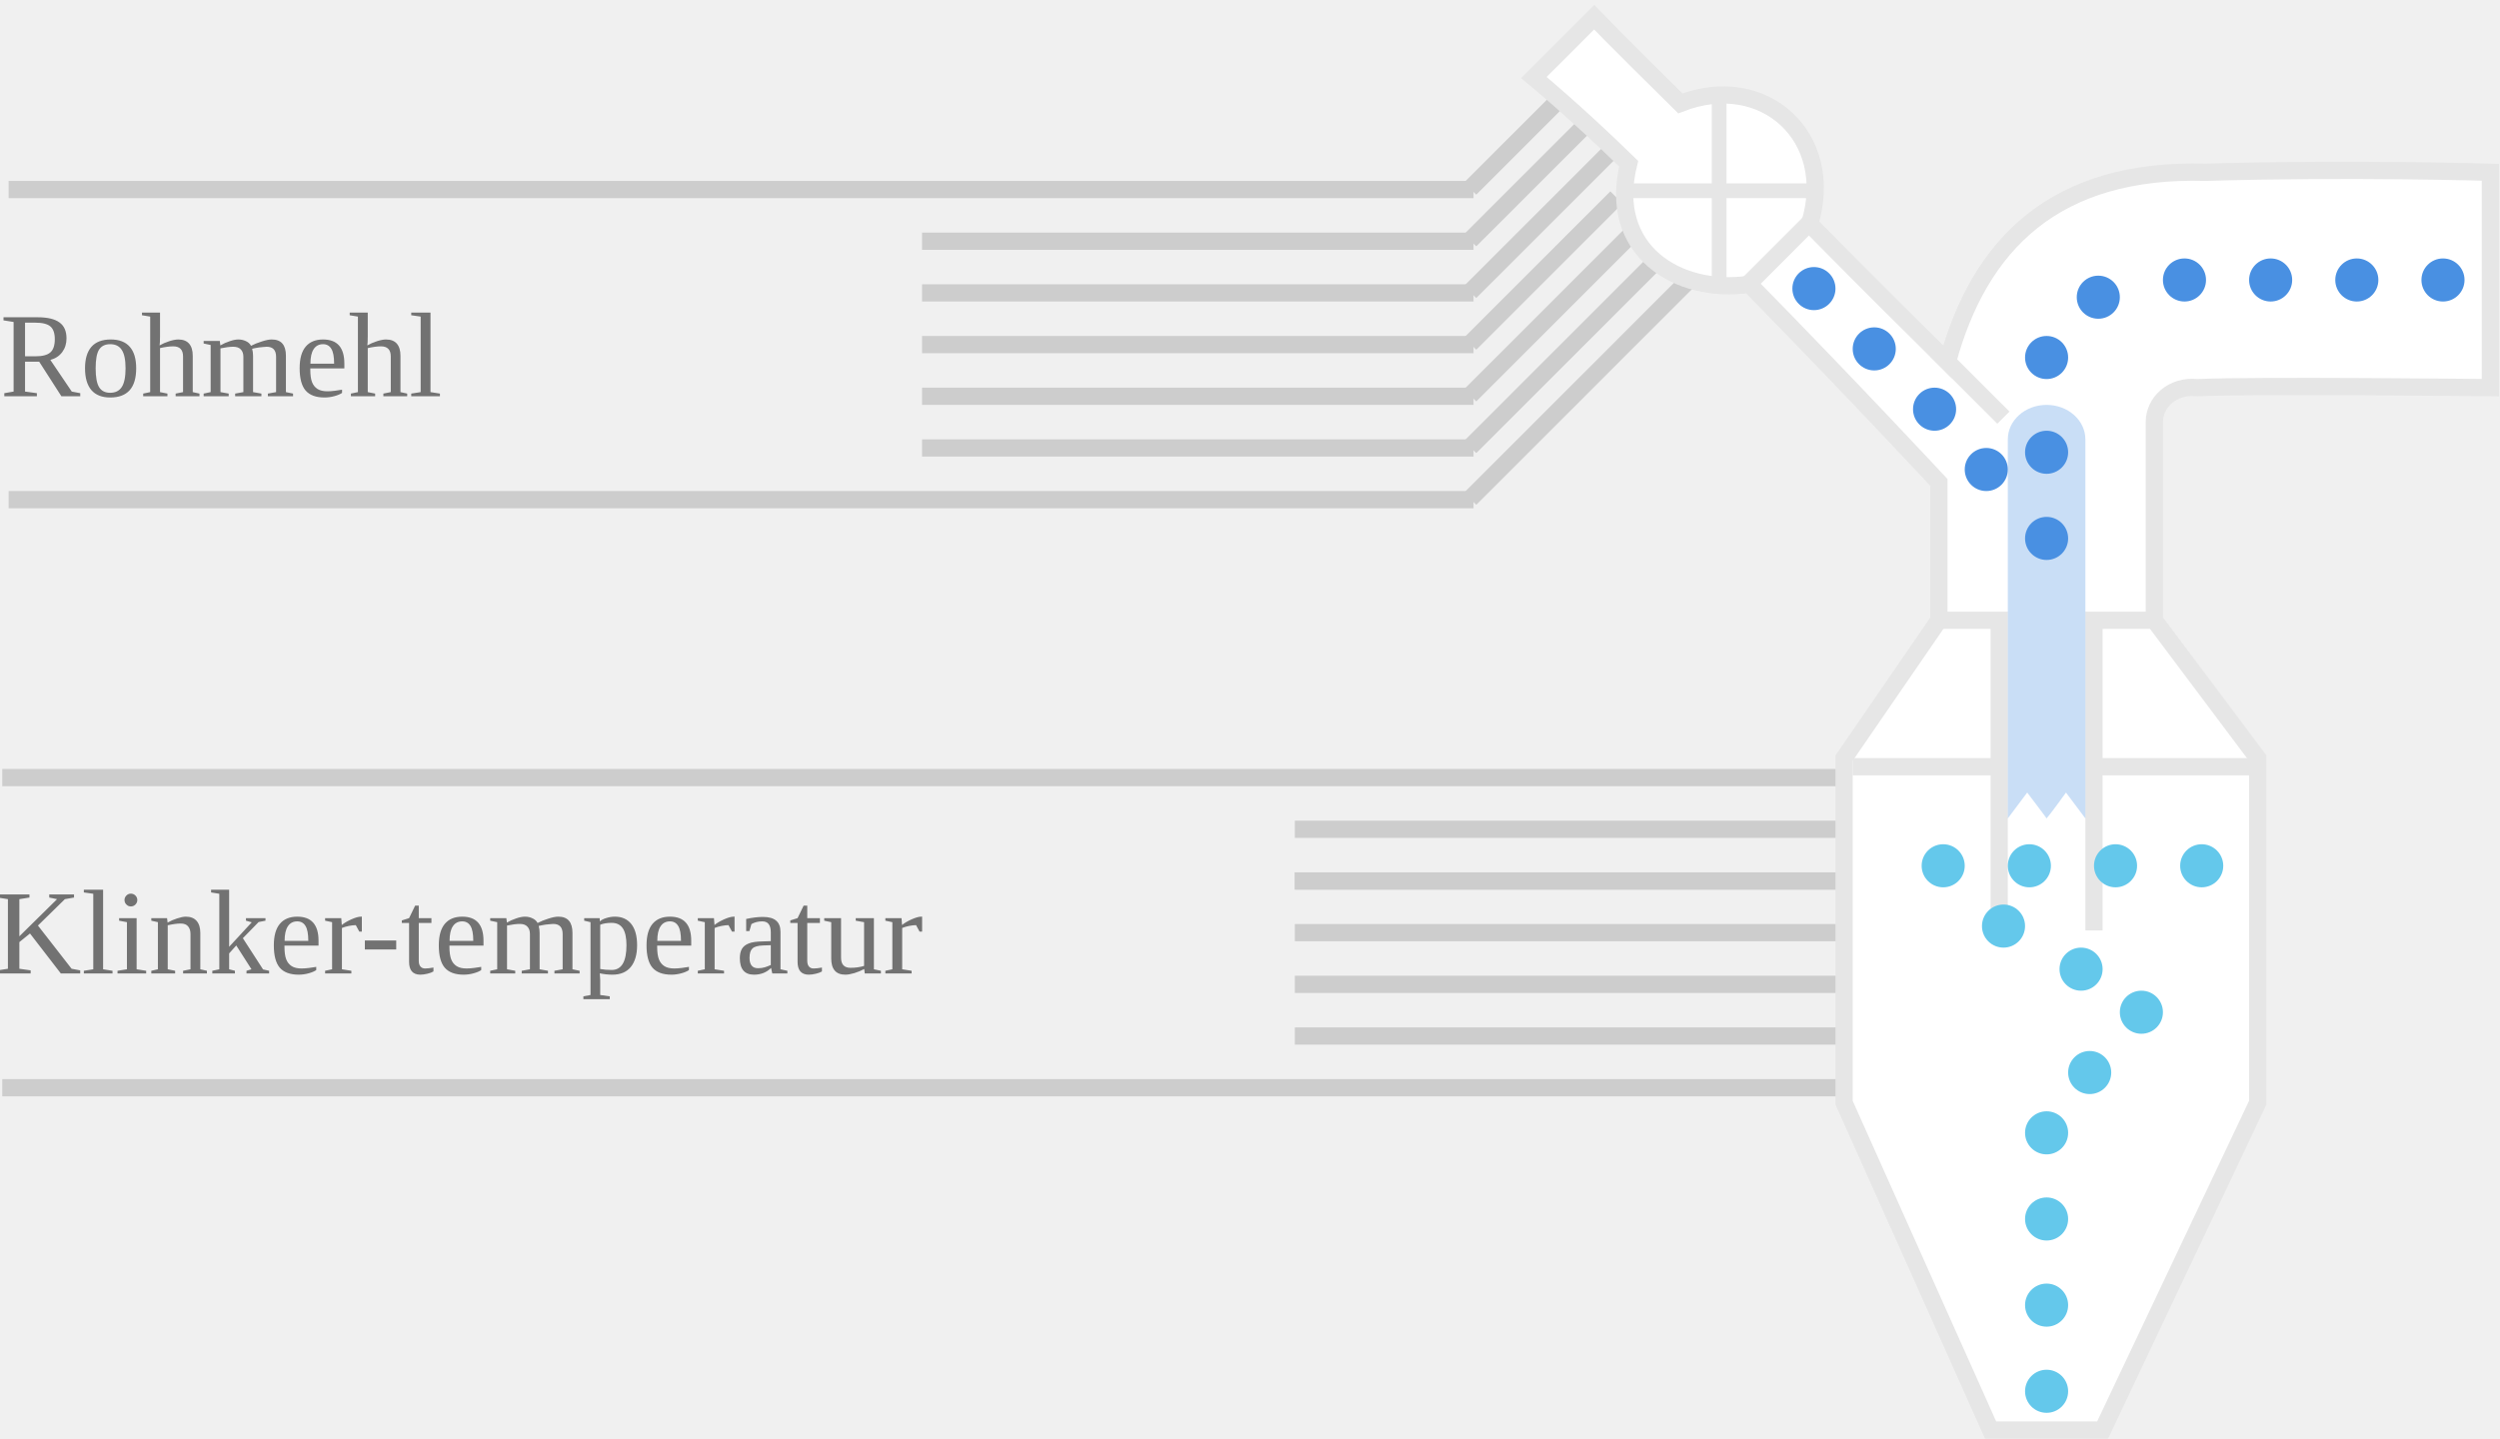
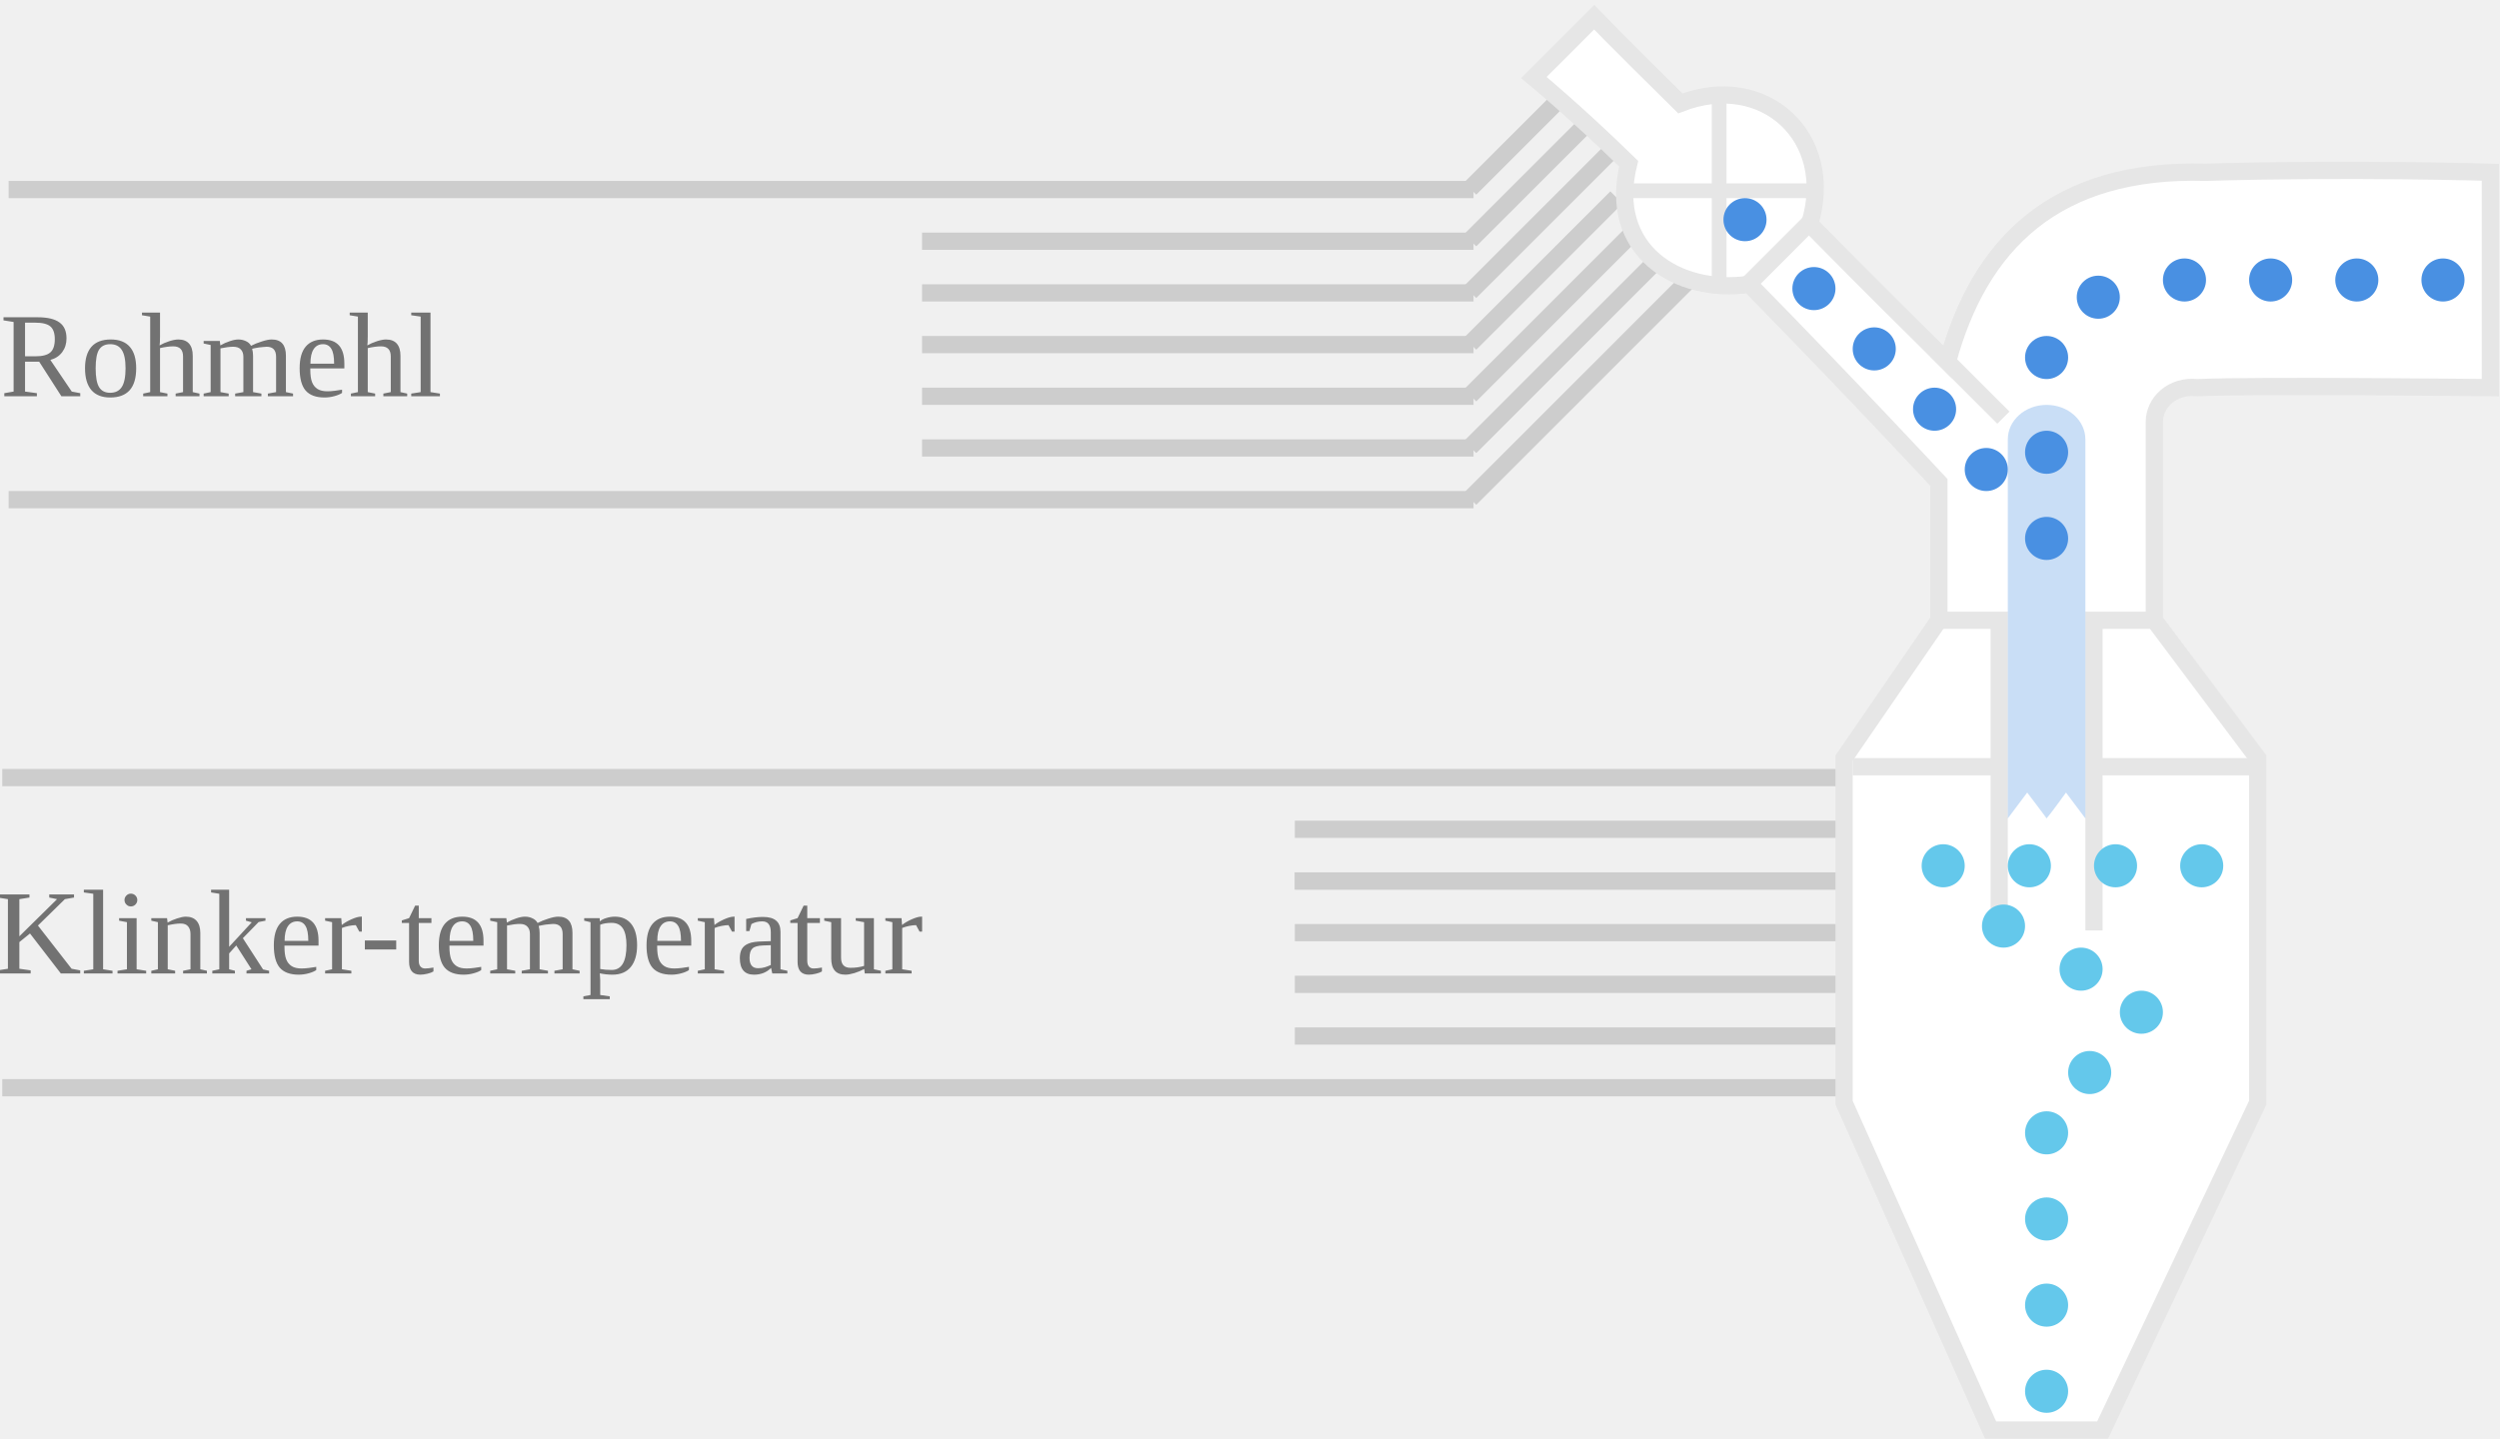
- <svg xmlns="http://www.w3.org/2000/svg" width="290" height="167" viewBox="0 0 290 167">
+ <svg xmlns="http://www.w3.org/2000/svg" viewBox="0 0 290 167">
  <g fill="none" fill-rule="evenodd">
    <g fill="#CDCDCD">
-       <path d="M169.904 39.182l16.97-16.97 1.415 1.414-16.974 16.97zm0 6l24.04-24.042 1.416 1.414-24.042 24.042zm0 6l24.04-24.042 1.416 1.414-24.042 24.042zm0 6l31.113-31.112 1.414 1.414-31.11 31.113zm0-24l16.97-16.97 1.415 1.414-16.974 16.97zm0-6l16.97-16.97 1.415 1.414-16.974 16.97zm0-6l16.97-16.97 1.415 1.414-16.974 16.97z" />
+       <path d="M169.904 39.182l16.97-16.97 1.415 1.414-16.975 16.97zm0 6l24.04-24.042 1.416 1.414-24.042 24.042zm0 6l24.04-24.042 1.416 1.414-24.042 24.042zm0 6l31.113-31.112 1.414 1.414-31.11 31.113zm0-24l16.97-16.97 1.415 1.414-16.975 16.97zm0-6l16.97-16.97 1.415 1.414-16.975 16.97zm0-6l16.97-16.97 1.415 1.414-16.975 16.97z" />
      <path d="M1 57h170v2H1zm106-6h64v2h-64zm0-6h64v2h-64zm0-6h64v2h-64zm0-6h64v2h-64v-2zm0-6h64v2h-64zM1 21h170v2H1z" />
    </g>
    <path fill="#CDCDCD" d="M.263 125.263h224v2h-224zm150-6h64v2h-64zm0-6h64v2h-64zm0-6h64v2h-64zm0-6h64v2h-64z" />
    <path fill="#CDCDCD" d="M150.263 101.263h64v2h-64zm0-6h64v2h-64zm-150-6h224v2h-224z" />
-     <path d="M214 128V88l11-16V56s-9.587-10.334-22-23c-8.372 1.204-16.5-3.973-14-14-6.196-6.058-11-10-11-10l7-7s2.515 2.622 10 10c9.697-3.772 18.104 3.9 15 14 7.342 7.457 12.976 12.993 16 16 3.732-13.713 12.508-22.5 30-22 16.53-.5 33 0 33 0v25s-27.392-.305-34 0c-2.962-.305-5.006 1.75-5 4-.006 4.25 0 23 0 23l12 16v40l-18 38h-13l-17-38z" stroke="#E6E6E6" stroke-width="2" fill="#FFF" />
-     <text font-family=".Helvetica Neue DeskInterface" font-size="14" fill="#727272" transform="translate(0 2)">
+     <path fill="#FFF" stroke="#E6E6E6" stroke-width="2" d="M214 128V88l11-16V56s-9.587-10.334-22-23c-8.372 1.204-16.5-3.973-14-14-6.196-6.058-11-10-11-10l7-7s2.515 2.622 10 10c9.697-3.772 18.104 3.9 15 14 7.342 7.457 12.976 12.993 16 16 3.732-13.713 12.508-22.5 30-22 16.53-.5 33 0 33 0v25s-27.392-.305-34 0c-2.962-.305-5.006 1.75-5 4-.006 4.25 0 23 0 23l12 16v40l-18 38h-13l-17-38z" />
+     <text fill="#727272" font-family=".Helvetica Neue DeskInterface" font-size="14" transform="translate(0 2)">
      <tspan x="0" y="44">Rohmehl</tspan>
    </text>
-     <text font-family=".Helvetica Neue DeskInterface" font-size="14" fill="#727272" transform="translate(0 2)">
+     <text fill="#727272" font-family=".Helvetica Neue DeskInterface" font-size="14" transform="translate(0 2)">
      <tspan x="-.661" y="111">Klinker-temperatur</tspan>
    </text>
-     <path d="M198.645 21.29H188V23h10.645v10.645h1.71V23H211v-1.71h-10.645V10.646h-1.71V21.29zM225 71h6v2h-6v-2zm-10 17h16v2h-16v-2zm29 0h17v2h-17v-2zm-41.7-55.863l7.07-7.07 1.415 1.413-7.07 7.07-1.416-1.413zM244 71h6v2h-6v-2zm-11 0v37h-2V71h2zm11 0v37h-2V71h2zm-18.586-31l7.778 7.778-1.414 1.414L224 41.414 225.414 40z" fill="#E6E6E6" />
-     <path d="M242 51v44l-2.25-3s-1.87 2.597-2.25 3c.033 0-2.25-3-2.25-3L233 95V51c0-2.21 2.015-4 4.5-4s4.5 1.79 4.5 4z" opacity=".3" fill="#4990E2" />
-     <g transform="translate(223 98)" fill="#64C8EB">
+     <path fill="#E6E6E6" d="M198.645 21.29H188V23h10.645v10.645h1.71V23H211v-1.71h-10.645V10.646h-1.71V21.29zM225 71h6v2h-6v-2zm-10 17h16v2h-16v-2zm29 0h17v2h-17v-2zm-41.7-55.863l7.07-7.07 1.415 1.413-7.07 7.07-1.416-1.413zM244 71h6v2h-6v-2zm-11 0v37h-2V71h2zm11 0v37h-2V71h2zm-18.586-31l7.778 7.778-1.414 1.414L224 41.414 225.414 40z" />
+     <path fill="#4990E2" d="M242 51v44l-2.25-3s-1.87 2.597-2.25 3c.033 0-2.25-3-2.25-3L233 95V51c0-2.21 2.015-4 4.5-4s4.5 1.79 4.5 4z" opacity=".3" />
+     <g fill="#64C8EB" transform="translate(223 98)">
      <circle cx="22.5" cy="2.5" r="2.5" />
      <circle cx="12.5" cy="2.5" r="2.5" />
      <circle cx="2.5" cy="2.5" r="2.5" />
      <circle cx="9.5" cy="9.5" r="2.5" />
      <circle cx="25.5" cy="19.5" r="2.5" />
      <circle cx="18.5" cy="14.5" r="2.5" />
      <circle cx="14.5" cy="33.5" r="2.5" />
      <circle cx="19.5" cy="26.5" r="2.5" />
      <circle cx="14.5" cy="43.5" r="2.5" />
-       <circle cx="14.5" cy="53.5" r="2.5" />
-       <circle cx="14.5" cy="63.5" r="2.5" />
-       <circle cx="32.5" cy="2.5" r="2.5" />
+       <circle class="moveDown" cx="14.5" cy="53.5" r="2.5" />
+       <circle class="moveDown" cx="14.5" cy="63.5" r="2.5" />
+       <circle class="moveLeft" cx="32.5" cy="2.5" r="2.5" />
    </g>
-     <g transform="translate(208 30)" fill="#4990E2">
-       <circle cx="2.5" cy="3.5" r="2.5" />
-       <circle cx="9.5" cy="10.5" r="2.5" />
-       <circle cx="16.5" cy="17.5" r="2.5" />
-       <circle cx="22.5" cy="24.5" r="2.5" />
-       <circle cx="29.5" cy="22.5" r="2.5" />
-       <circle cx="29.5" cy="32.5" r="2.5" />
-       <circle cx="29.5" cy="11.5" r="2.5" />
-       <circle cx="35.5" cy="4.5" r="2.5" />
-       <circle cx="45.5" cy="2.5" r="2.5" />
-       <circle cx="55.5" cy="2.5" r="2.5" />
-       <circle cx="65.5" cy="2.5" r="2.5" />
-       <circle cx="75.5" cy="2.5" r="2.5" />
+     <g fill="#4990E2" transform="translate(208 30)">
+       <circle class="moveRightDown" cx="-5.5" cy="-4.5" r="2.5" />
+       <circle class="moveRightDown" cx="2.5" cy="3.5" r="2.5" />
+       <circle class="moveRightDown" cx="9.5" cy="10.5" r="2.5" />
+       <circle class="moveRightDown" cx="16.5" cy="17.5" r="2.5" />
+       <circle class="moveRightDown" cx="22.5" cy="24.5" r="2.5" />
+       <circle class="moveUp" cx="29.5" cy="32.5" r="2.5" />
+       <circle class="moveUp" cx="29.5" cy="22.5" r="2.5" />
+       <circle class="moveRightUp" cx="29.5" cy="11.5" r="2.5" />
+       <circle class="moveRightUp" cx="35.5" cy="4.5" r="2.5" />
+       <circle class="moveRight" cx="45.5" cy="2.5" r="2.5" />
+       <circle class="moveRight" cx="55.5" cy="2.5" r="2.5" />
+       <circle class="moveRight" cx="65.5" cy="2.5" r="2.5" />
+       <circle class="moveRight" cx="75.5" cy="2.5" r="2.5" />
    </g>
  </g>
</svg>
